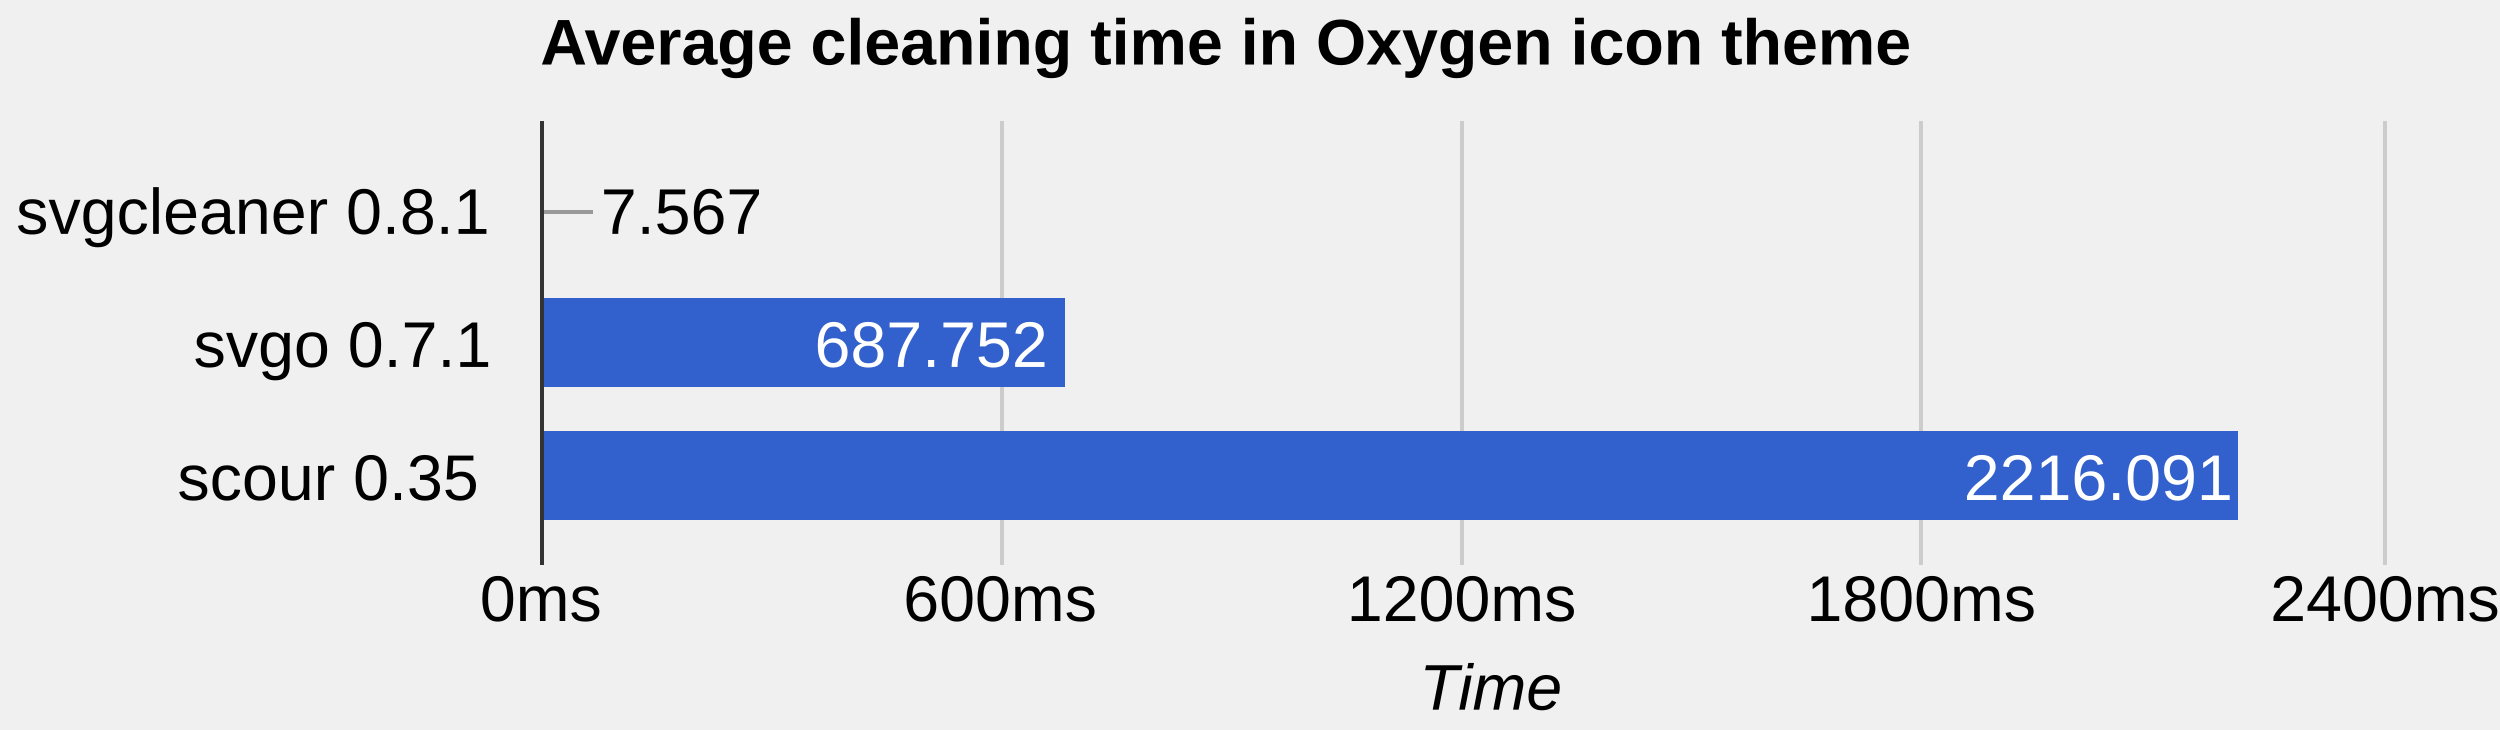
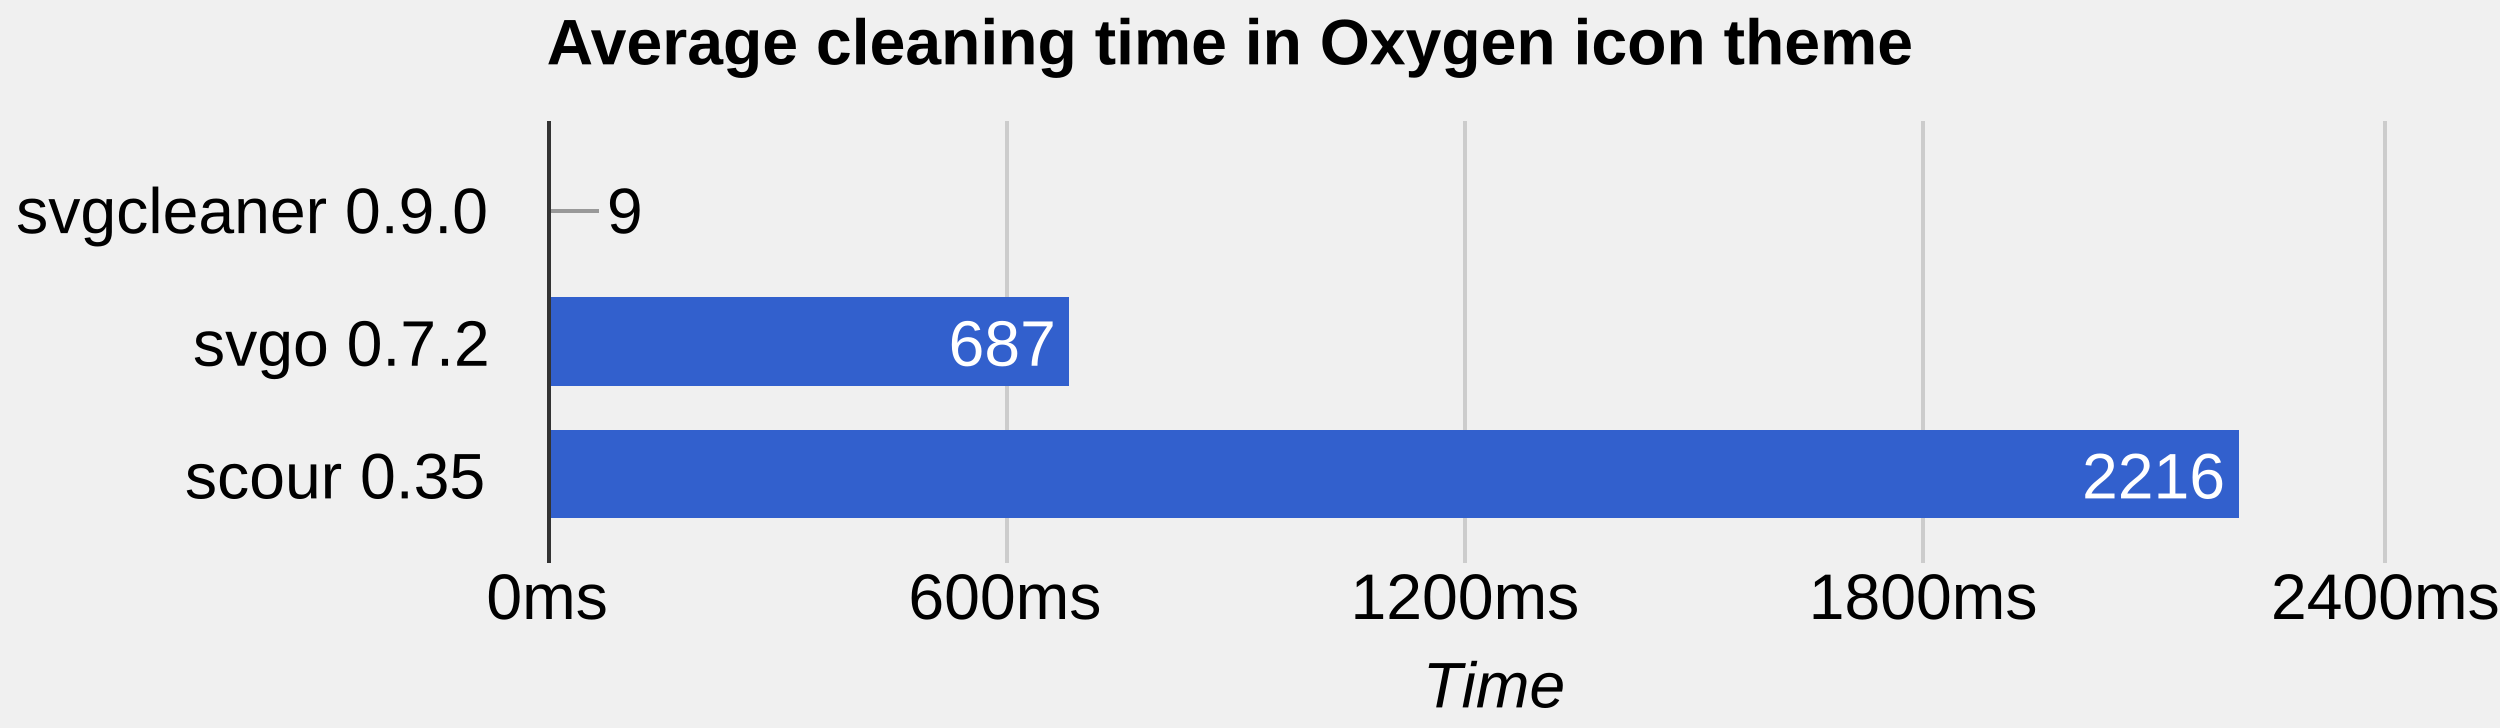
- <svg xmlns="http://www.w3.org/2000/svg" height="181" shape-rendering="crispEdges" width="620">
-   <text font-family="Arial" font-size="16" font-weight="bold" x="134" y="16">
+ <svg xmlns="http://www.w3.org/2000/svg" height="181" shape-rendering="crispEdges" width="622">
+   <text font-family="Arial" font-size="16" font-weight="bold" x="136" y="16">
        Average cleaning time in Oxygen icon theme
    </text>
  <text font-family="Arial" font-size="16" x="4" y="58">
-         svgcleaner 0.8.1
+         svgcleaner 0.9.0
    </text>
  <text font-family="Arial" font-size="16" x="48" y="91">
-         svgo 0.7.1
+         svgo 0.7.2
    </text>
-   <text font-family="Arial" font-size="16" x="44" y="124">
+   <text font-family="Arial" font-size="16" x="46" y="124">
        scour 0.35
    </text>
-   <rect fill="#ccc" height="110" width="1" x="134" y="30" />
-   <text fill="#000" font-family="Arial" font-size="16" x="119" y="154">
+   <rect fill="#ccc" height="110" width="1" x="136" y="30" />
+   <text fill="#000" font-family="Arial" font-size="16" x="121" y="154">
        0ms
    </text>
-   <rect fill="#ccc" height="110" width="1" x="248" y="30" />
-   <text fill="#000" font-family="Arial" font-size="16" x="224" y="154">
+   <rect fill="#ccc" height="110" width="1" x="250" y="30" />
+   <text fill="#000" font-family="Arial" font-size="16" x="226" y="154">
        600ms
    </text>
-   <rect fill="#ccc" height="110" width="1" x="362" y="30" />
-   <text fill="#000" font-family="Arial" font-size="16" x="334" y="154">
+   <rect fill="#ccc" height="110" width="1" x="364" y="30" />
+   <text fill="#000" font-family="Arial" font-size="16" x="336" y="154">
        1200ms
    </text>
-   <rect fill="#ccc" height="110" width="1" x="476" y="30" />
-   <text fill="#000" font-family="Arial" font-size="16" x="448" y="154">
+   <rect fill="#ccc" height="110" width="1" x="478" y="30" />
+   <text fill="#000" font-family="Arial" font-size="16" x="450" y="154">
        1800ms
    </text>
-   <rect fill="#ccc" height="110" width="1" x="591" y="30" />
-   <text fill="#000" font-family="Arial" font-size="16" x="563" y="154">
+   <rect fill="#ccc" height="110" width="1" x="593" y="30" />
+   <text fill="#000" font-family="Arial" font-size="16" x="565" y="154">
        2400ms
    </text>
-   <rect fill="#3260cd" height="22" width="1" x="134" y="41" />
-   <rect fill="#999" height="1" width="12" x="135" y="52" />
-   <text fill="#000" font-family="Arial" font-size="16" x="149" y="58">
-         7.567
+   <rect fill="#3260cd" height="22" width="1" x="136" y="41" />
+   <rect fill="#999" height="1" width="12" x="137" y="52" />
+   <text fill="#000" font-family="Arial" font-size="16" x="151" y="58">
+         9
    </text>
-   <rect fill="#3260cd" height="22" width="130" x="134" y="74" />
-   <text fill="#fff" font-family="Arial" font-size="16" x="202" y="91">
-         687.752
+   <rect fill="#3260cd" height="22" width="130" x="136" y="74" />
+   <text fill="#fff" font-family="Arial" font-size="16" x="236" y="91">
+         687
    </text>
-   <rect fill="#3260cd" height="22" width="421" x="134" y="107" />
-   <text fill="#fff" font-family="Arial" font-size="16" x="487" y="124">
-         2216.091
+   <rect fill="#3260cd" height="22" width="421" x="136" y="107" />
+   <text fill="#fff" font-family="Arial" font-size="16" x="518" y="124">
+         2216
    </text>
-   <rect fill="#333" height="110" width="1" x="134" y="30" />
-   <text font-family="Arial" font-size="16" font-style="italic" x="352" y="176">
+   <rect fill="#333" height="110" width="1" x="136" y="30" />
+   <text font-family="Arial" font-size="16" font-style="italic" x="354" y="176">
        Time
    </text>
</svg>
